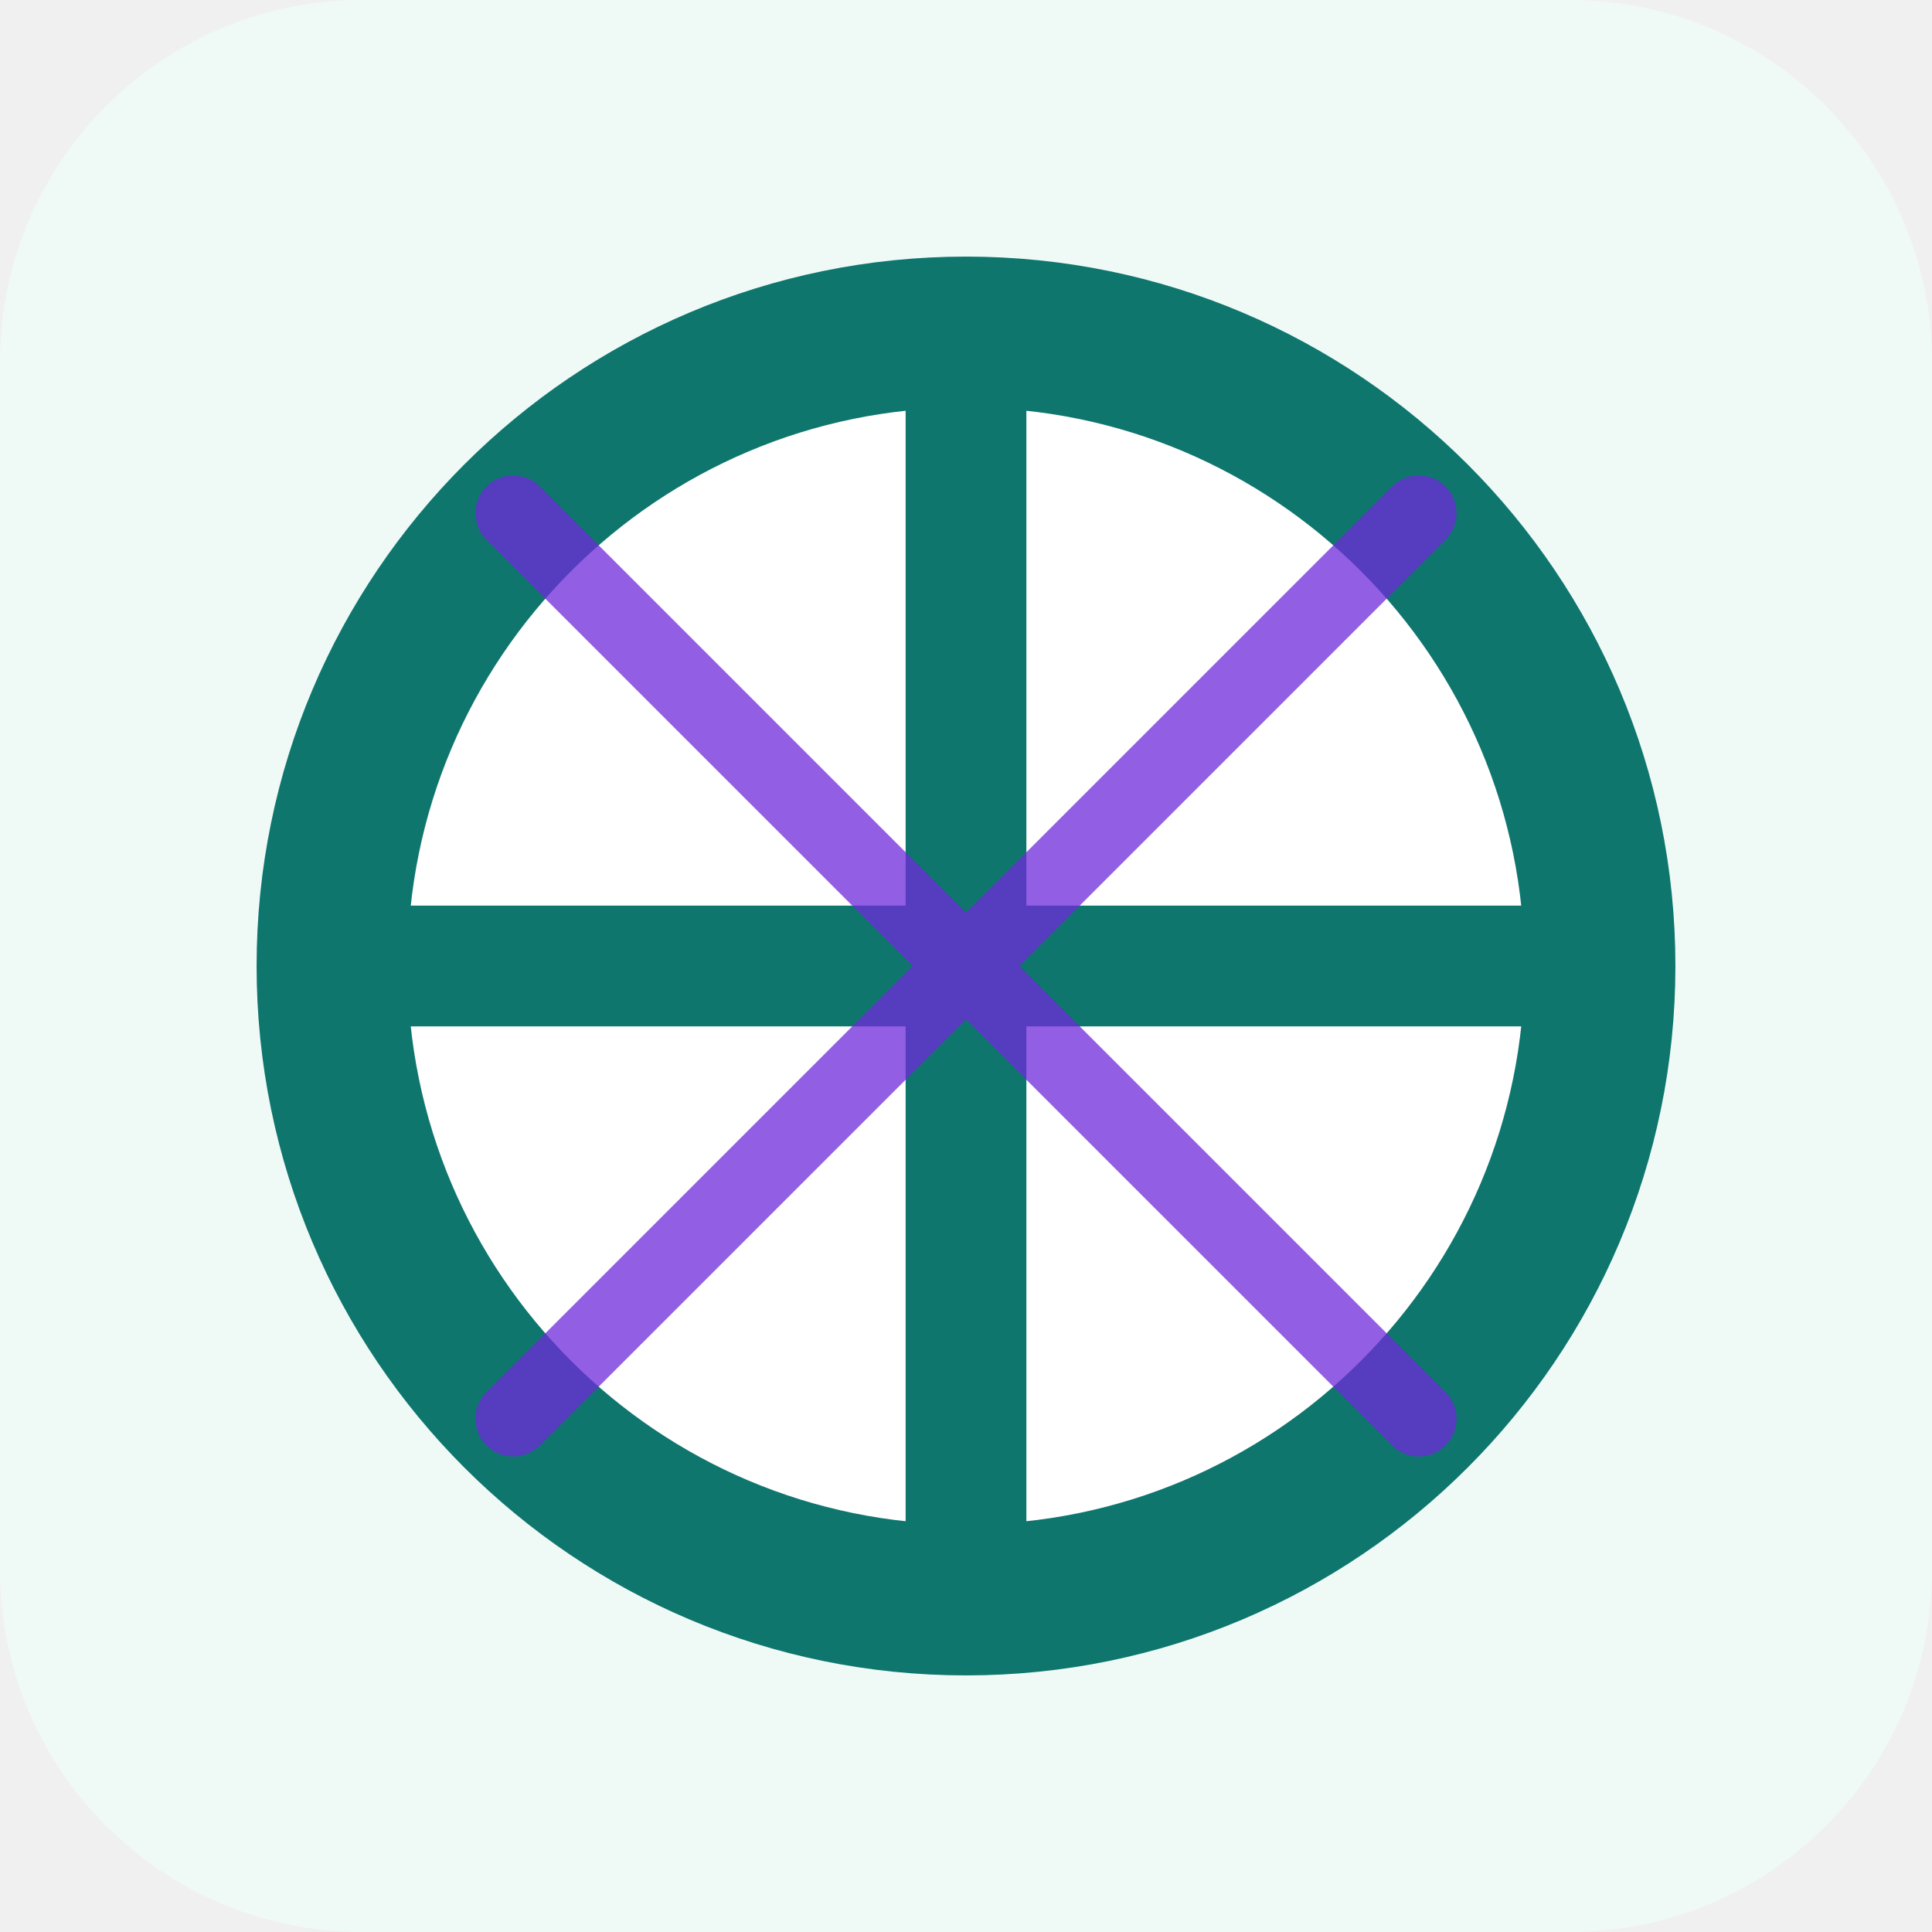
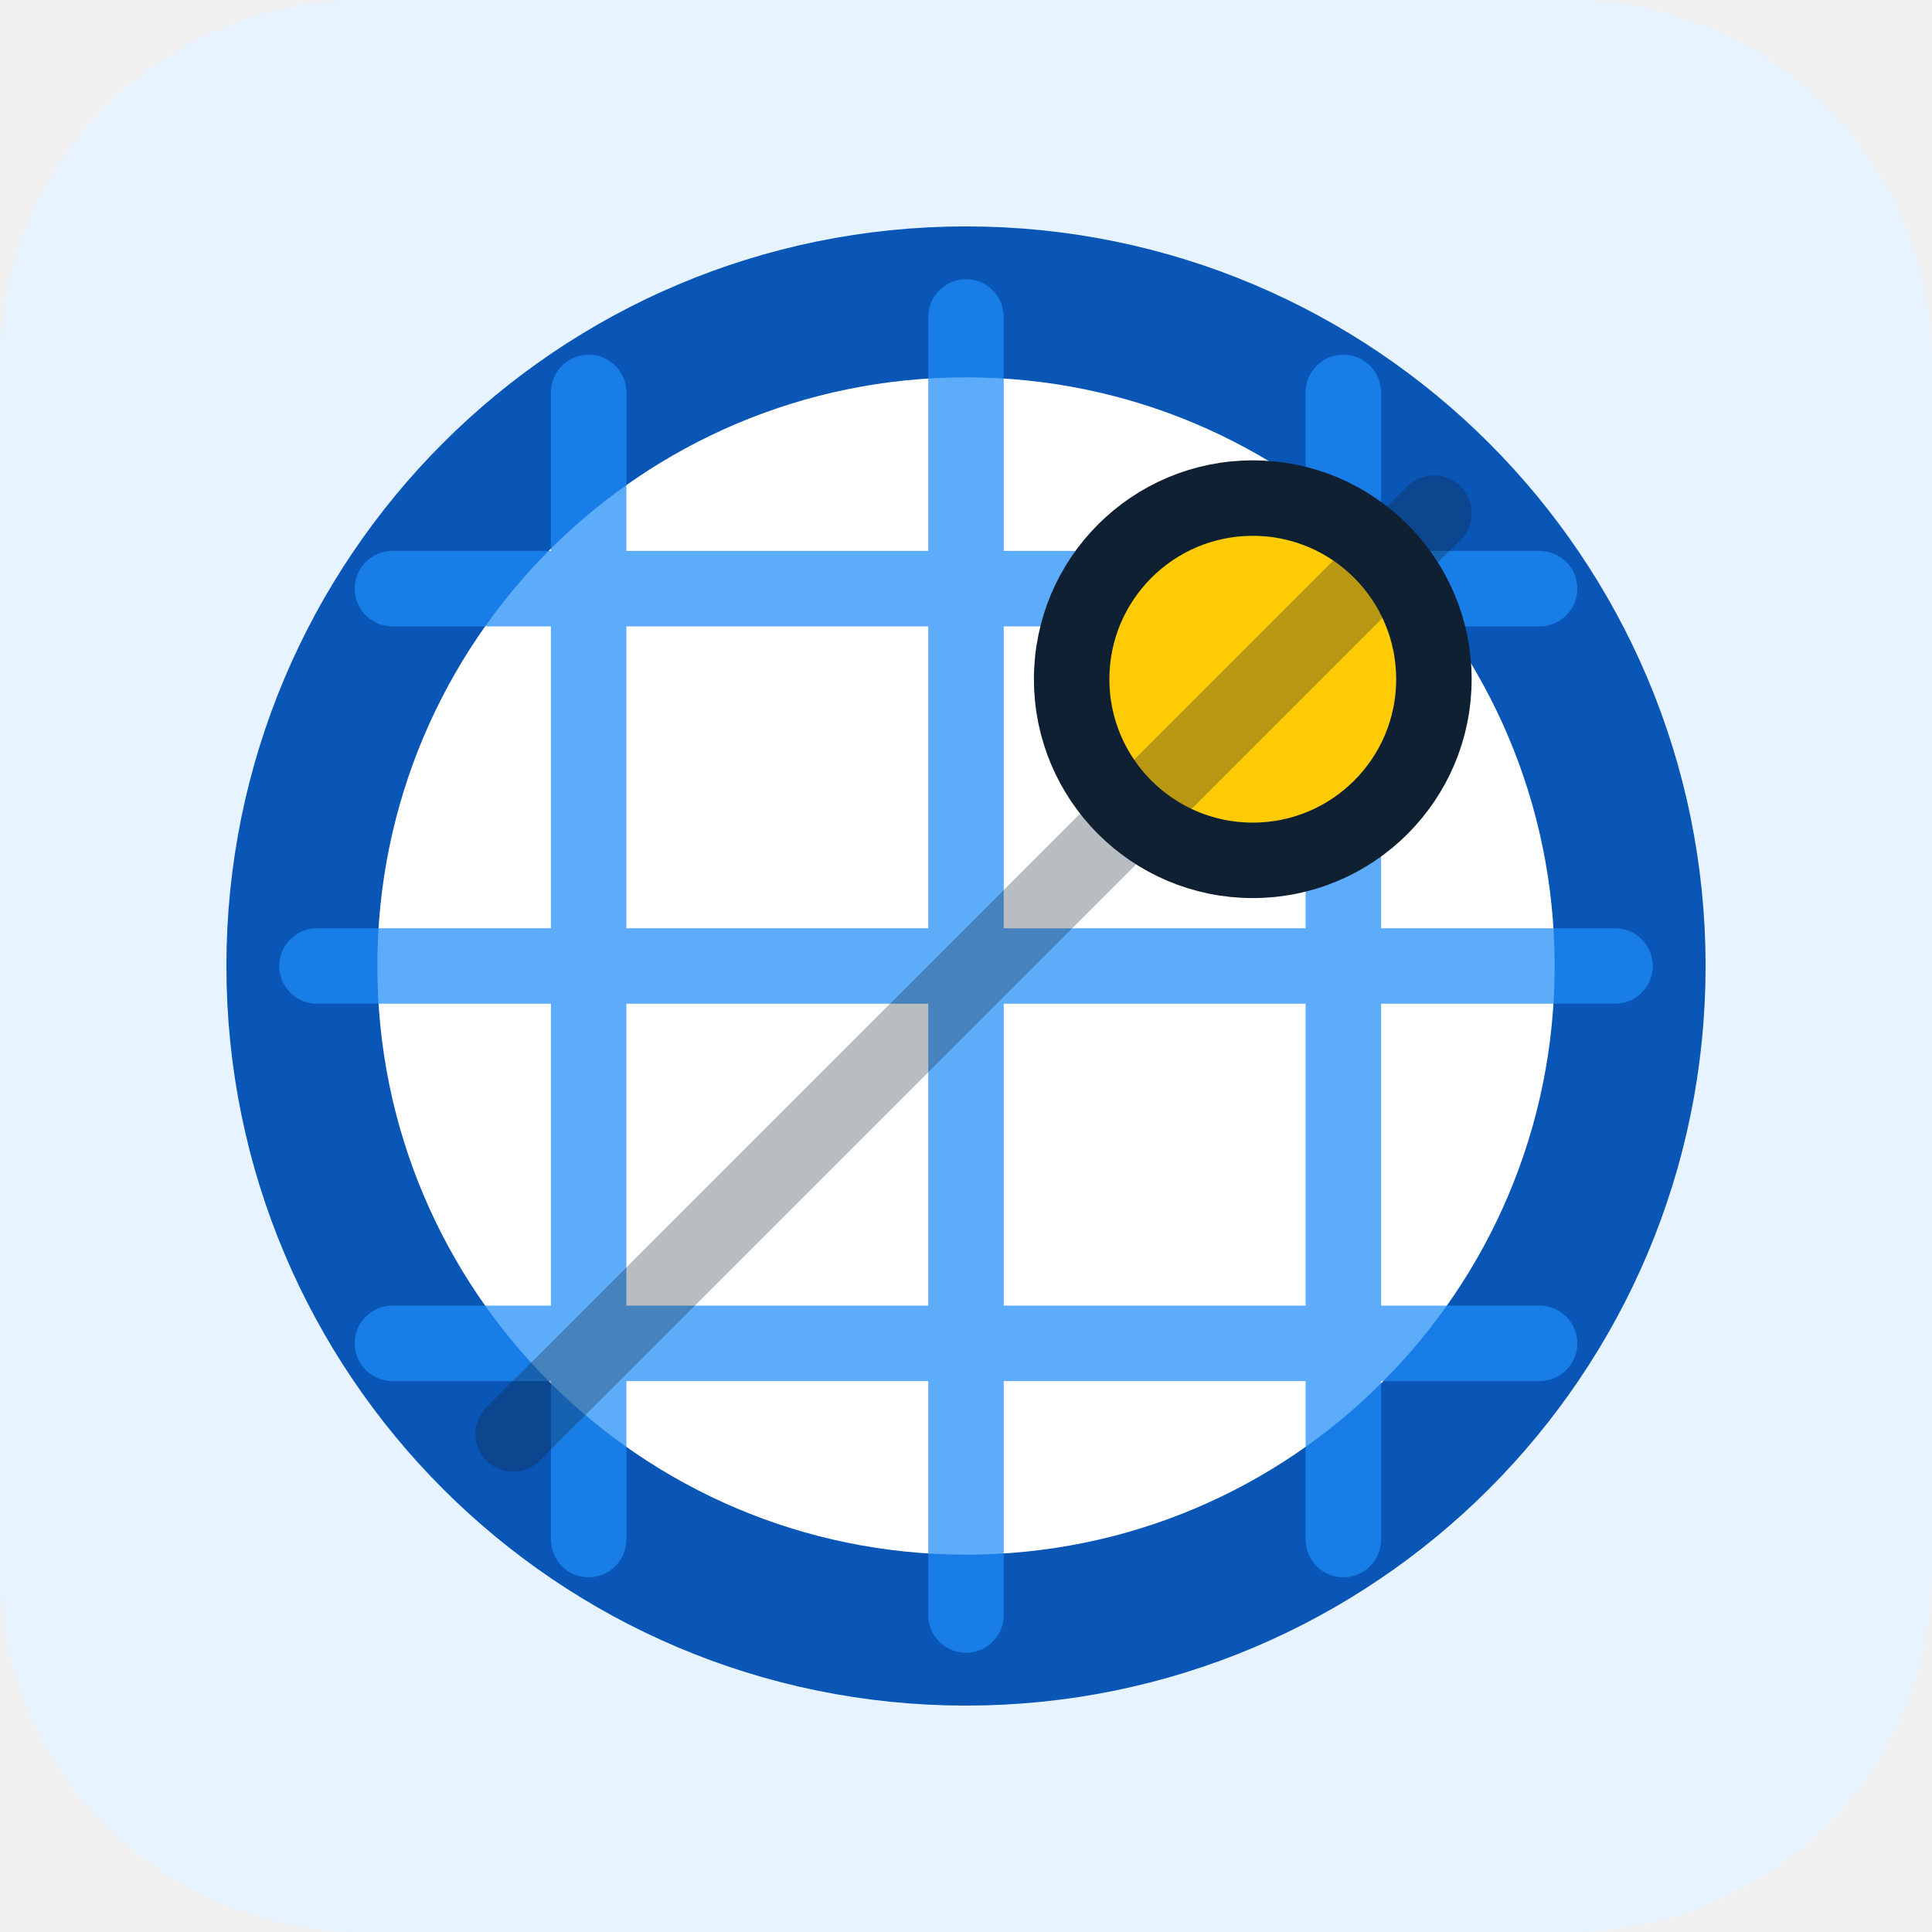
<svg xmlns="http://www.w3.org/2000/svg" viewBox="0 0 128 128">
-   <rect width="128" height="128" rx="24" fill="#effaf7" />
-   <circle cx="64" cy="64" r="42" fill="#ffffff" stroke="#0f766e" stroke-width="10" />
-   <path d="M64 22v84M22 64h84" stroke="#0f766e" stroke-width="8" stroke-linecap="round" />
-   <path d="M34 34l60 60M94 34L34 94" stroke="#6d28d9" stroke-width="5" stroke-linecap="round" opacity=".75" />
+   <rect width="128" height="128" rx="24" fill="#e7f3ff" />
+   <circle cx="64" cy="64" r="44" fill="#ffffff" stroke="#0956b6" stroke-width="10" />
+   <path d="M39 26v76M64 21v86M89 26v76M26 39h76M21 64h86M26 89h76" stroke="#1d8cf8" stroke-width="5" stroke-linecap="round" opacity=".72" />
+   <circle cx="83" cy="45" r="12" fill="#ffcb05" stroke="#102033" stroke-width="5" />
+   <path d="M34 95 95 34" stroke="#102033" stroke-width="5" stroke-linecap="round" opacity=".3" />
</svg>
